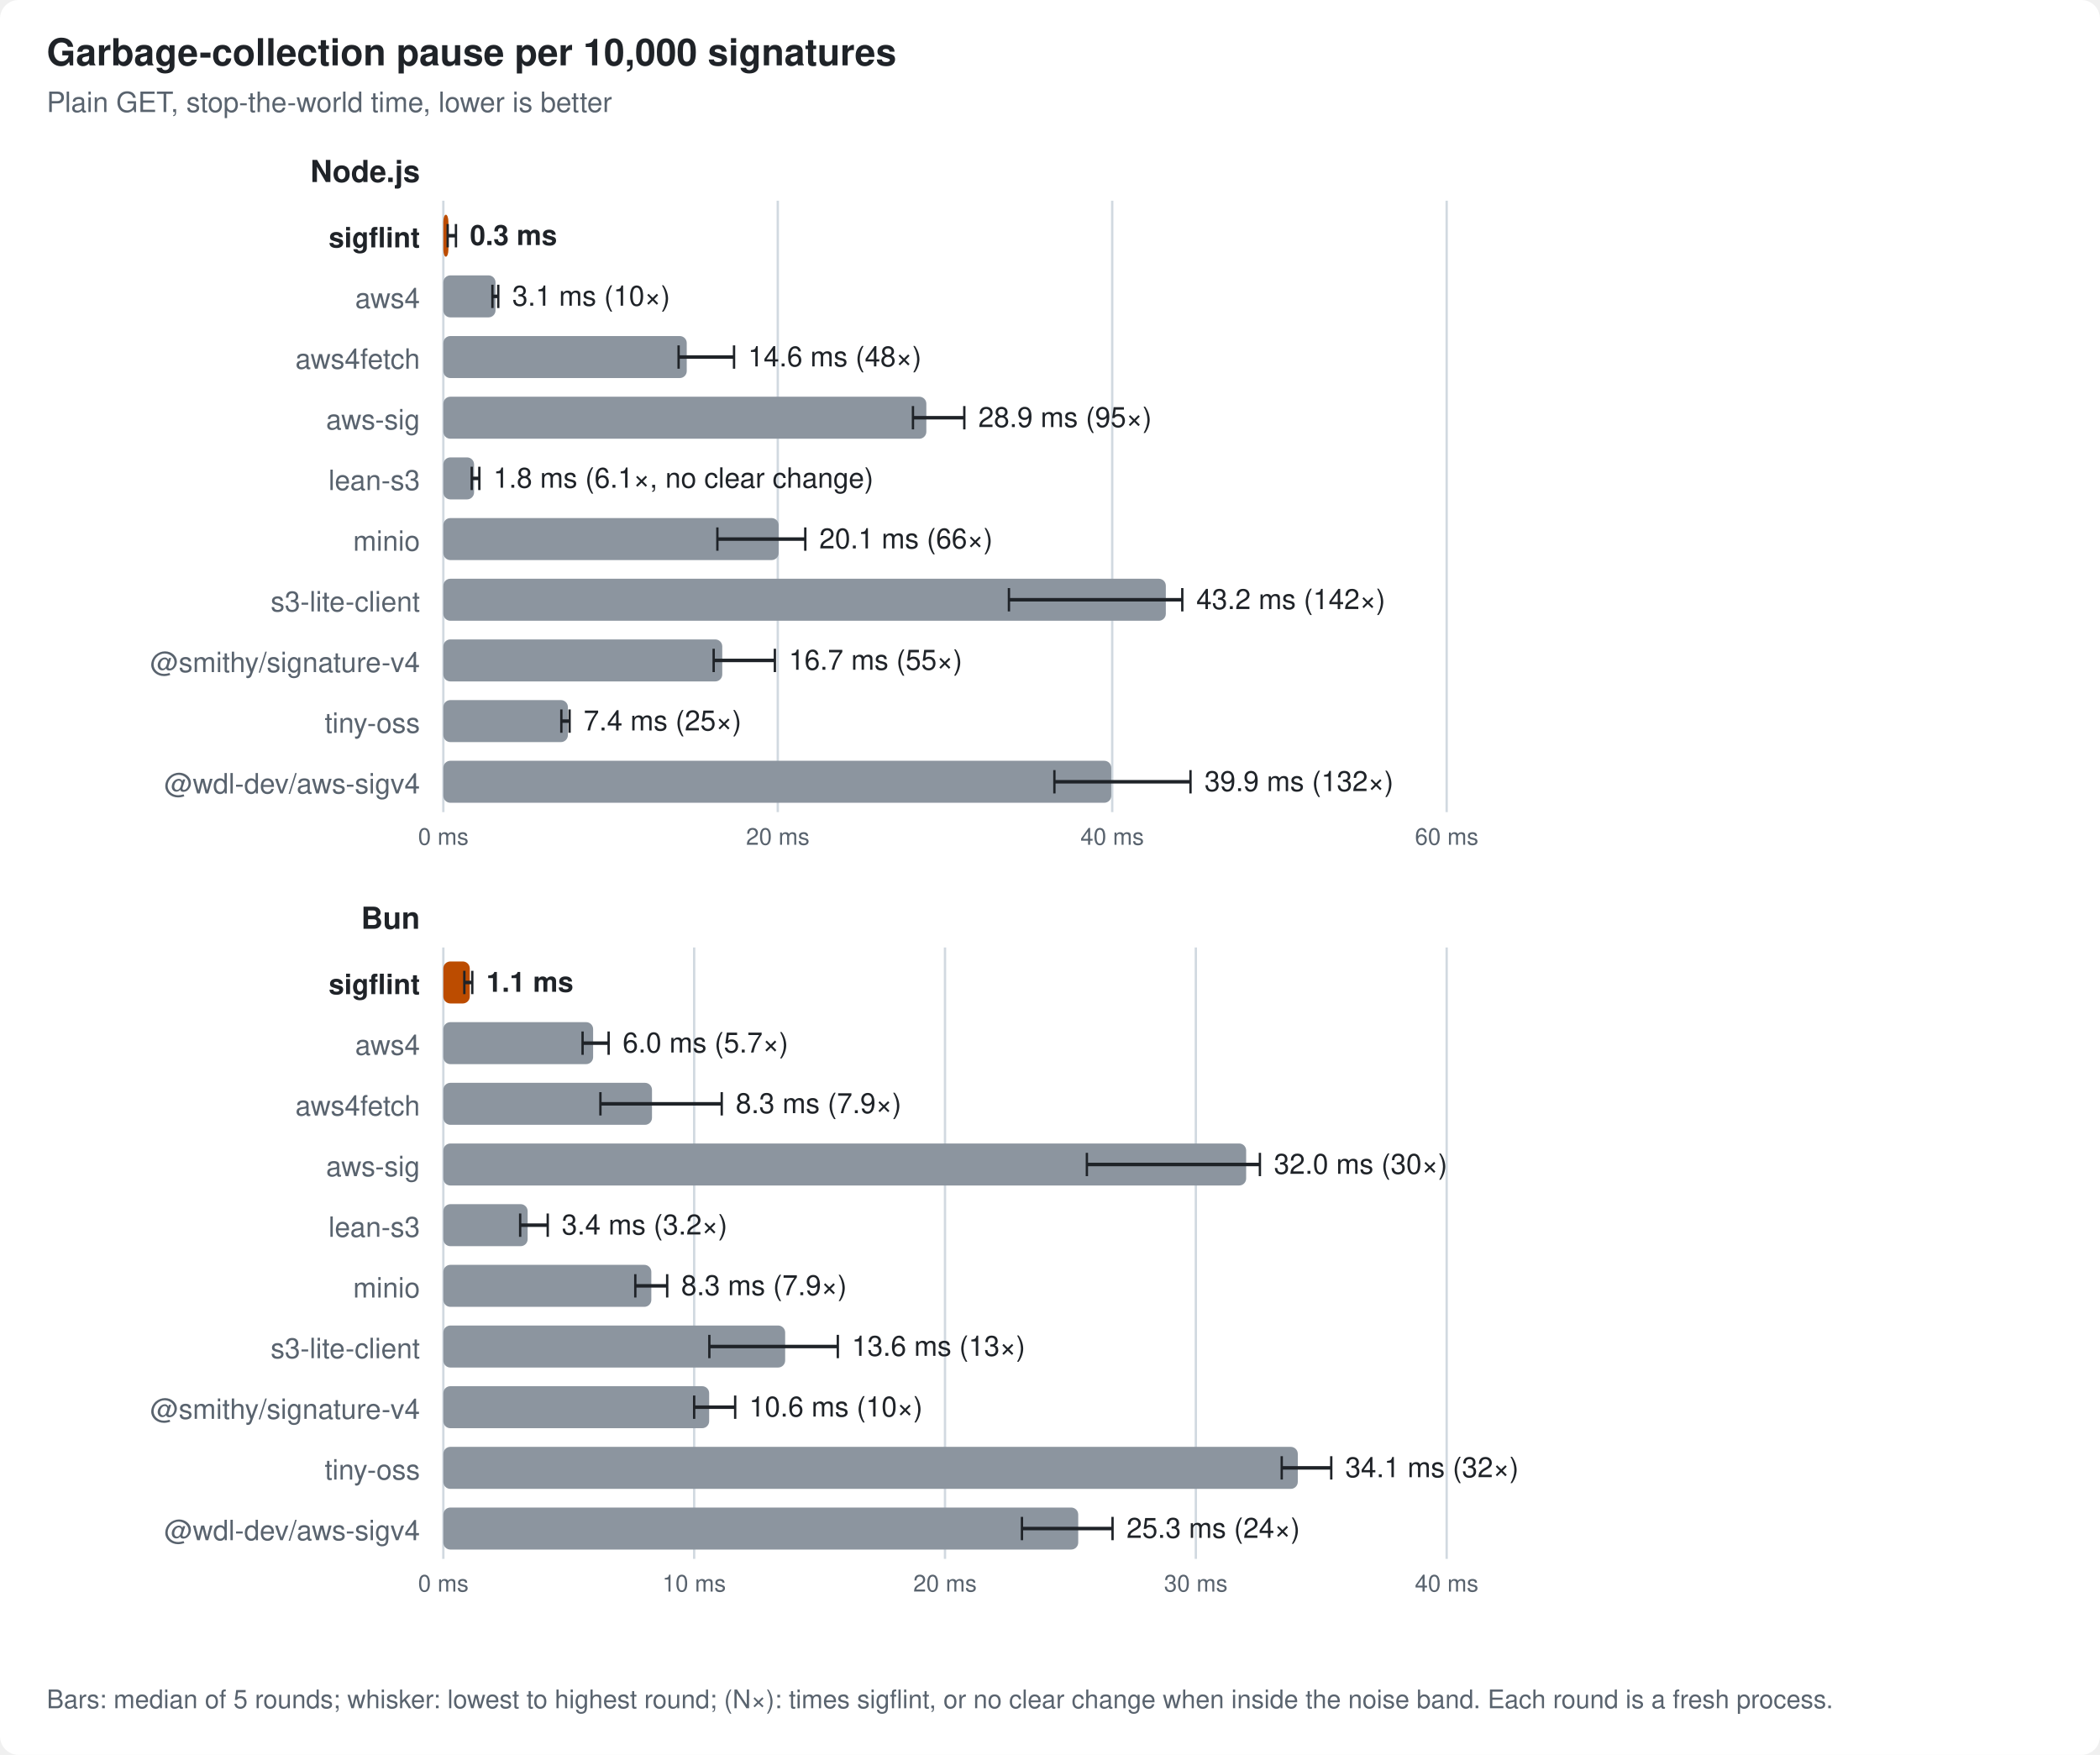
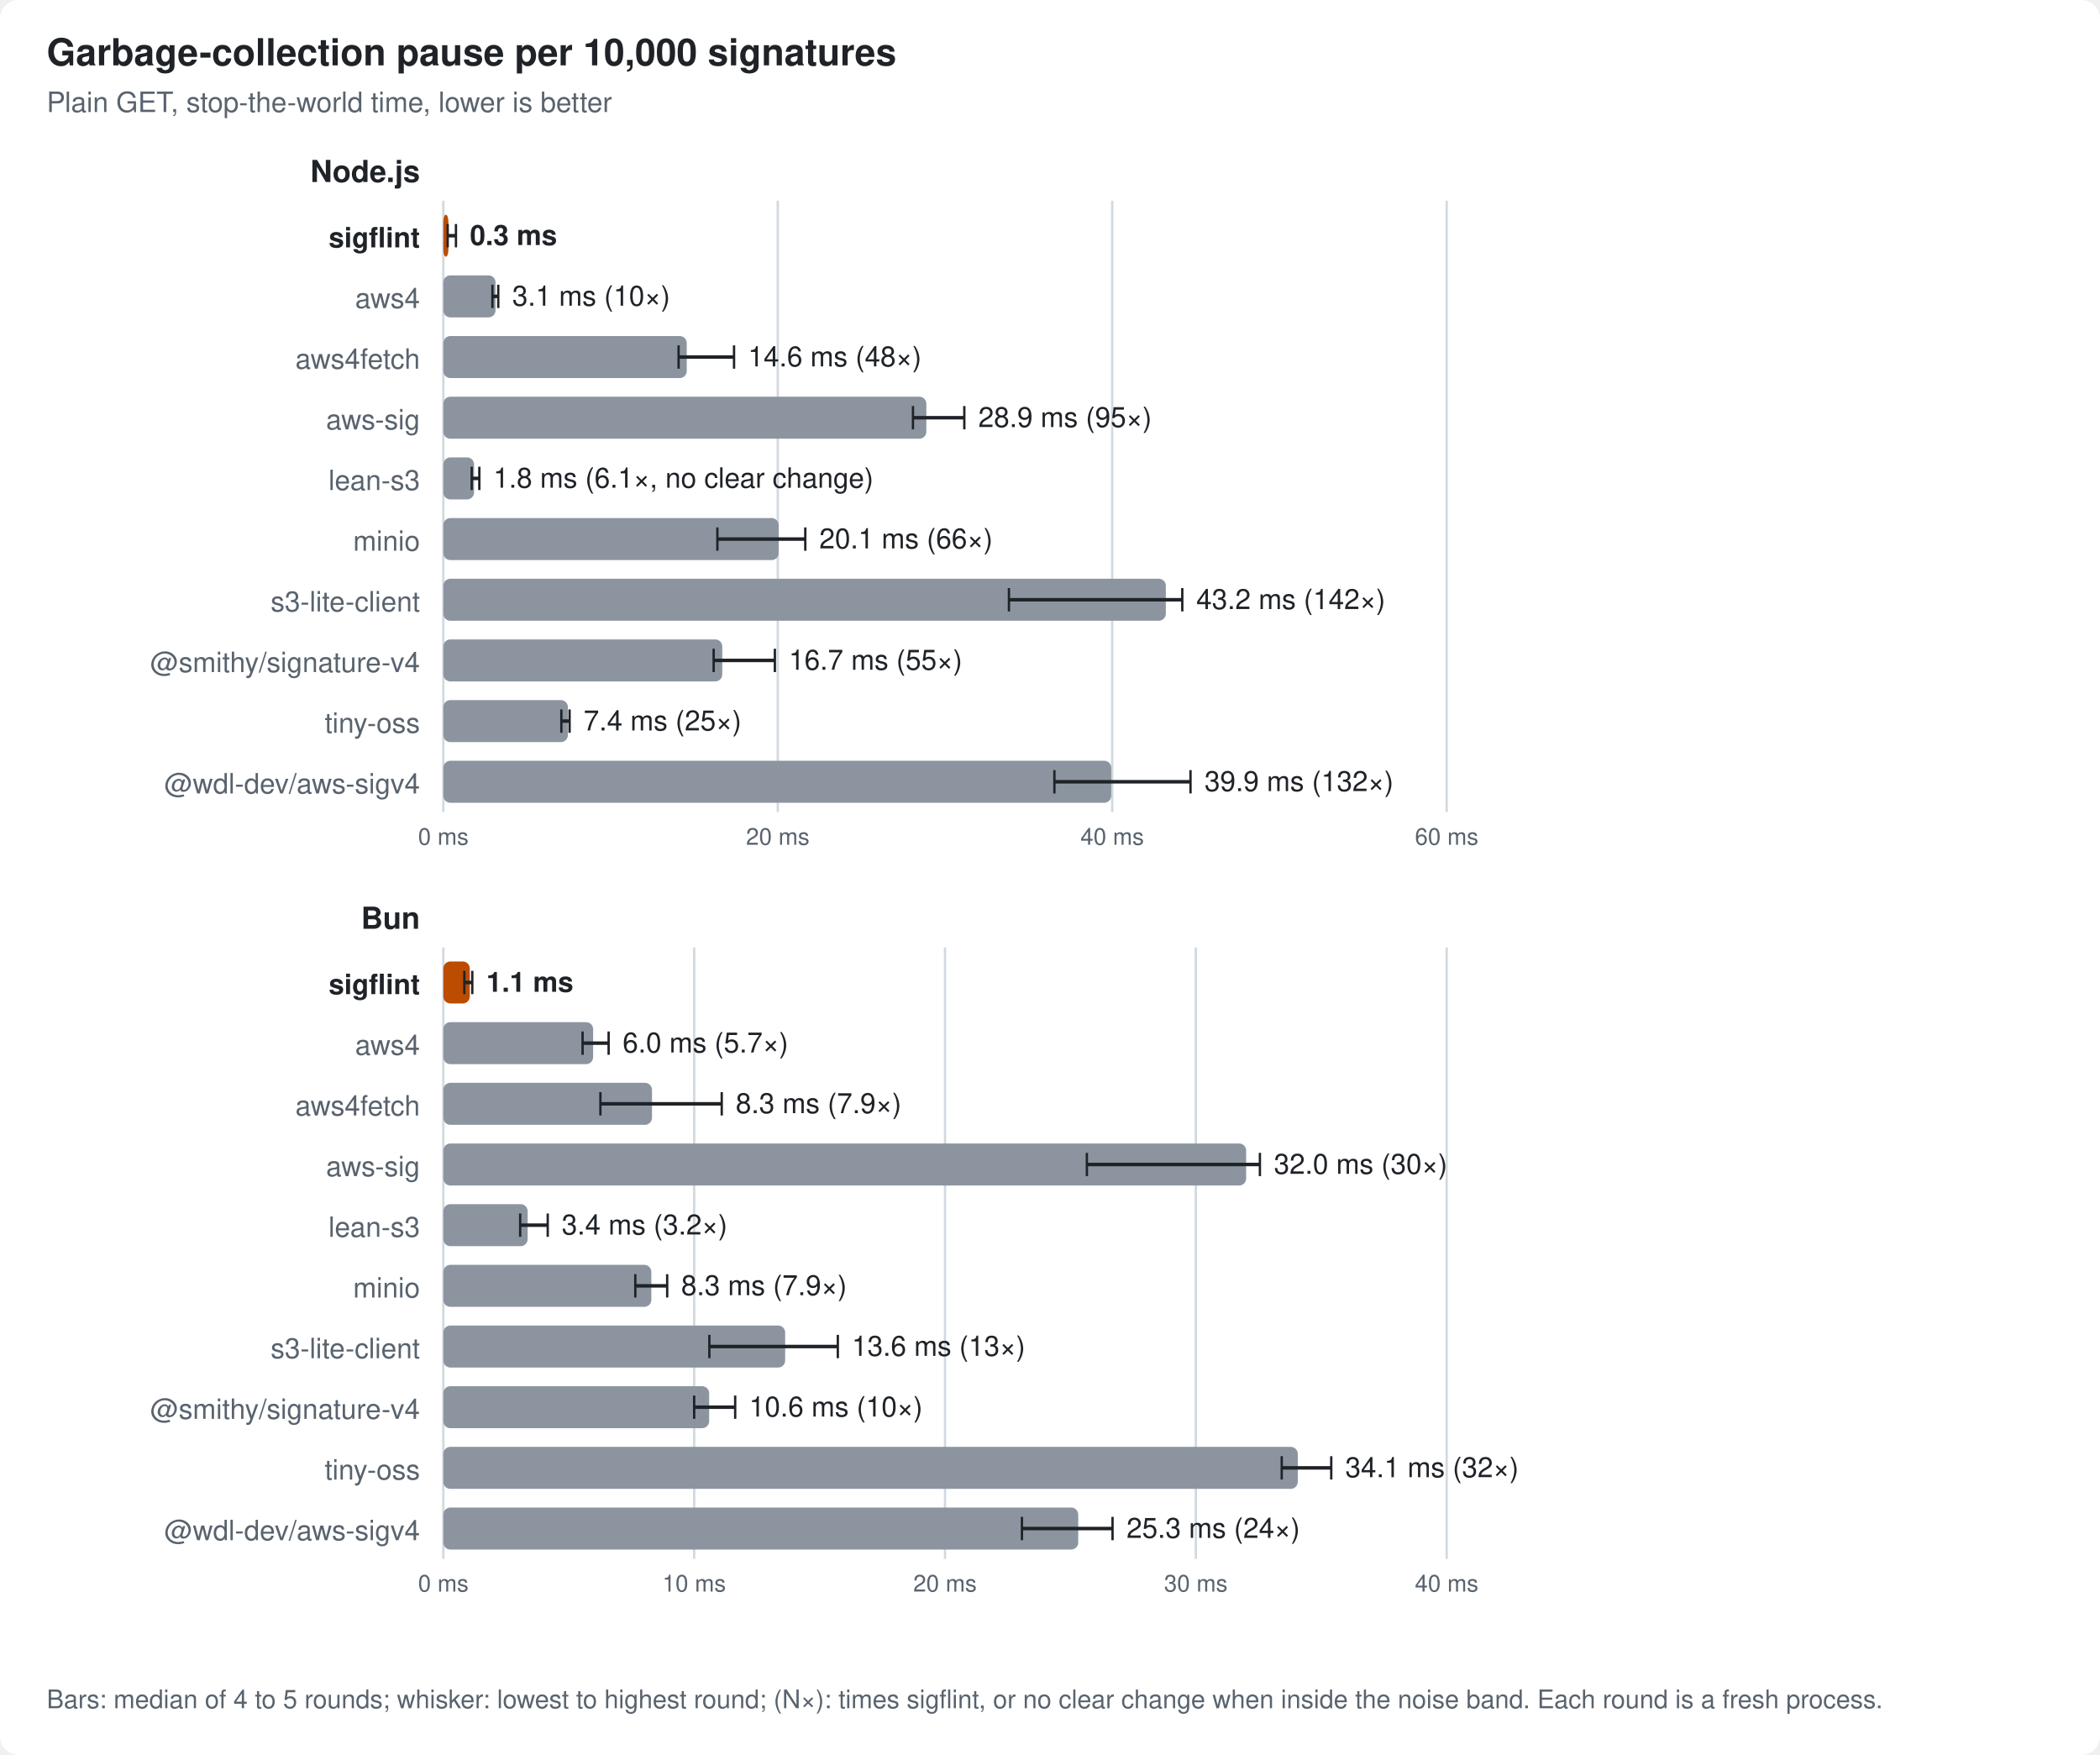
<svg xmlns="http://www.w3.org/2000/svg" width="900" height="752" viewBox="0 0 900 752" role="img" aria-labelledby="t" font-family="-apple-system,BlinkMacSystemFont,'Segoe UI',Helvetica,Arial,sans-serif">
  <rect width="900" height="752" rx="8" fill="#ffffff" />
  <text x="20" y="28" font-size="16" fill="#1f2328" text-anchor="start" font-weight="600">Garbage-collection pause per 10,000 signatures</text>
  <text x="20" y="48" font-size="12" fill="#59636e" text-anchor="start" font-weight="400">Plain GET, stop-the-world time, lower is better</text>
  <text x="180" y="78" font-size="13" fill="#1f2328" text-anchor="end" font-weight="700">Node.js</text>
  <line x1="190" y1="86" x2="190" y2="348" stroke="#d1d9e0" />
  <text x="190" y="362" font-size="10" fill="#59636e" text-anchor="middle" font-weight="400">0 ms</text>
  <line x1="333.333" y1="86" x2="333.333" y2="348" stroke="#d1d9e0" />
  <text x="333.333" y="362" font-size="10" fill="#59636e" text-anchor="middle" font-weight="400">20 ms</text>
  <line x1="476.667" y1="86" x2="476.667" y2="348" stroke="#d1d9e0" />
  <text x="476.667" y="362" font-size="10" fill="#59636e" text-anchor="middle" font-weight="400">40 ms</text>
  <line x1="620" y1="86" x2="620" y2="348" stroke="#d1d9e0" />
  <text x="620" y="362" font-size="10" fill="#59636e" text-anchor="middle" font-weight="400">60 ms</text>
  <text x="180" y="106" font-size="12" fill="#1f2328" text-anchor="end" font-weight="700">sigflint</text>
  <rect x="190" y="92" width="2.176" height="18" rx="3" fill="#bc4c00" />
  <line x1="191.862" y1="101" x2="195.408" y2="101" stroke="#1f2328" stroke-width="1.5" />
  <line x1="191.862" y1="96" x2="191.862" y2="106" stroke="#1f2328" />
  <line x1="195.408" y1="96" x2="195.408" y2="106" stroke="#1f2328" />
  <text x="201.408" y="105" font-size="12" fill="#1f2328" text-anchor="start" font-weight="700">0.3 ms</text>
  <text x="180" y="132" font-size="12" fill="#59636e" text-anchor="end" font-weight="400">aws4</text>
  <rect x="190" y="118" width="22.369" height="18" rx="3" fill="#8c959f" />
  <line x1="211.037" y1="127" x2="213.539" y2="127" stroke="#1f2328" stroke-width="1.5" />
  <line x1="211.037" y1="122" x2="211.037" y2="132" stroke="#1f2328" />
  <line x1="213.539" y1="122" x2="213.539" y2="132" stroke="#1f2328" />
  <text x="219.539" y="131" font-size="12" fill="#1f2328" text-anchor="start" font-weight="400">3.1 ms  (10×)</text>
  <text x="180" y="158" font-size="12" fill="#59636e" text-anchor="end" font-weight="400">aws4fetch</text>
  <rect x="190" y="144" width="104.322" height="18" rx="3" fill="#8c959f" />
  <line x1="290.83" y1="153" x2="314.592" y2="153" stroke="#1f2328" stroke-width="1.5" />
  <line x1="290.83" y1="148" x2="290.83" y2="158" stroke="#1f2328" />
  <line x1="314.592" y1="148" x2="314.592" y2="158" stroke="#1f2328" />
  <text x="320.592" y="157" font-size="12" fill="#1f2328" text-anchor="start" font-weight="400">14.6 ms  (48×)</text>
  <text x="180" y="184" font-size="12" fill="#59636e" text-anchor="end" font-weight="400">aws-sig</text>
  <rect x="190" y="170" width="207.005" height="18" rx="3" fill="#8c959f" />
  <line x1="391.27" y1="179" x2="413.278" y2="179" stroke="#1f2328" stroke-width="1.5" />
  <line x1="391.27" y1="174" x2="391.27" y2="184" stroke="#1f2328" />
  <line x1="413.278" y1="174" x2="413.278" y2="184" stroke="#1f2328" />
  <text x="419.278" y="183" font-size="12" fill="#1f2328" text-anchor="start" font-weight="400">28.9 ms  (95×)</text>
  <text x="180" y="210" font-size="12" fill="#59636e" text-anchor="end" font-weight="400">lean-s3</text>
  <rect x="190" y="196" width="13.177" height="18" rx="3" fill="#8c959f" />
  <line x1="202.159" y1="205" x2="205.431" y2="205" stroke="#1f2328" stroke-width="1.5" />
  <line x1="202.159" y1="200" x2="202.159" y2="210" stroke="#1f2328" />
  <line x1="205.431" y1="200" x2="205.431" y2="210" stroke="#1f2328" />
  <text x="211.431" y="209" font-size="12" fill="#1f2328" text-anchor="start" font-weight="400">1.8 ms  (6.1×, no clear change)</text>
  <text x="180" y="236" font-size="12" fill="#59636e" text-anchor="end" font-weight="400">minio</text>
  <rect x="190" y="222" width="143.703" height="18" rx="3" fill="#8c959f" />
  <line x1="307.449" y1="231" x2="345.125" y2="231" stroke="#1f2328" stroke-width="1.5" />
  <line x1="307.449" y1="226" x2="307.449" y2="236" stroke="#1f2328" />
  <line x1="345.125" y1="226" x2="345.125" y2="236" stroke="#1f2328" />
  <text x="351.125" y="235" font-size="12" fill="#1f2328" text-anchor="start" font-weight="400">20.1 ms  (66×)</text>
  <text x="180" y="262" font-size="12" fill="#59636e" text-anchor="end" font-weight="400">s3-lite-client</text>
  <rect x="190" y="248" width="309.639" height="18" rx="3" fill="#8c959f" />
  <line x1="432.397" y1="257" x2="506.695" y2="257" stroke="#1f2328" stroke-width="1.5" />
  <line x1="432.397" y1="252" x2="432.397" y2="262" stroke="#1f2328" />
  <line x1="506.695" y1="252" x2="506.695" y2="262" stroke="#1f2328" />
  <text x="512.695" y="261" font-size="12" fill="#1f2328" text-anchor="start" font-weight="400">43.2 ms  (142×)</text>
  <text x="180" y="288" font-size="12" fill="#59636e" text-anchor="end" font-weight="400">@smithy/signature-v4</text>
  <rect x="190" y="274" width="119.543" height="18" rx="3" fill="#8c959f" />
  <line x1="305.857" y1="283" x2="332.087" y2="283" stroke="#1f2328" stroke-width="1.5" />
  <line x1="305.857" y1="278" x2="305.857" y2="288" stroke="#1f2328" />
  <line x1="332.087" y1="278" x2="332.087" y2="288" stroke="#1f2328" />
  <text x="338.087" y="287" font-size="12" fill="#1f2328" text-anchor="start" font-weight="400">16.7 ms  (55×)</text>
  <text x="180" y="314" font-size="12" fill="#59636e" text-anchor="end" font-weight="400">tiny-oss</text>
  <rect x="190" y="300" width="53.386" height="18" rx="3" fill="#8c959f" />
  <line x1="240.578" y1="309" x2="244.11" y2="309" stroke="#1f2328" stroke-width="1.5" />
  <line x1="240.578" y1="304" x2="240.578" y2="314" stroke="#1f2328" />
  <line x1="244.11" y1="304" x2="244.11" y2="314" stroke="#1f2328" />
  <text x="250.11" y="313" font-size="12" fill="#1f2328" text-anchor="start" font-weight="400">7.4 ms  (25×)</text>
  <text x="180" y="340" font-size="12" fill="#59636e" text-anchor="end" font-weight="400">@wdl-dev/aws-sigv4</text>
  <rect x="190" y="326" width="286.26" height="18" rx="3" fill="#8c959f" />
  <line x1="451.885" y1="335" x2="510.213" y2="335" stroke="#1f2328" stroke-width="1.5" />
  <line x1="451.885" y1="330" x2="451.885" y2="340" stroke="#1f2328" />
  <line x1="510.213" y1="330" x2="510.213" y2="340" stroke="#1f2328" />
  <text x="516.213" y="339" font-size="12" fill="#1f2328" text-anchor="start" font-weight="400">39.9 ms  (132×)</text>
  <text x="180" y="398" font-size="13" fill="#1f2328" text-anchor="end" font-weight="700">Bun</text>
  <line x1="190" y1="406" x2="190" y2="668" stroke="#d1d9e0" />
  <text x="190" y="682" font-size="10" fill="#59636e" text-anchor="middle" font-weight="400">0 ms</text>
  <line x1="297.5" y1="406" x2="297.5" y2="668" stroke="#d1d9e0" />
  <text x="297.5" y="682" font-size="10" fill="#59636e" text-anchor="middle" font-weight="400">10 ms</text>
  <line x1="405" y1="406" x2="405" y2="668" stroke="#d1d9e0" />
  <text x="405" y="682" font-size="10" fill="#59636e" text-anchor="middle" font-weight="400">20 ms</text>
  <line x1="512.5" y1="406" x2="512.5" y2="668" stroke="#d1d9e0" />
  <text x="512.5" y="682" font-size="10" fill="#59636e" text-anchor="middle" font-weight="400">30 ms</text>
  <line x1="620" y1="406" x2="620" y2="668" stroke="#d1d9e0" />
  <text x="620" y="682" font-size="10" fill="#59636e" text-anchor="middle" font-weight="400">40 ms</text>
  <text x="180" y="426" font-size="12" fill="#1f2328" text-anchor="end" font-weight="700">sigflint</text>
  <rect x="190" y="412" width="11.334" height="18" rx="3" fill="#bc4c00" />
  <line x1="199.002" y1="421" x2="202.41" y2="421" stroke="#1f2328" stroke-width="1.5" />
  <line x1="199.002" y1="416" x2="199.002" y2="426" stroke="#1f2328" />
  <line x1="202.41" y1="416" x2="202.41" y2="426" stroke="#1f2328" />
  <text x="208.41" y="425" font-size="12" fill="#1f2328" text-anchor="start" font-weight="700">1.1 ms</text>
  <text x="180" y="452" font-size="12" fill="#59636e" text-anchor="end" font-weight="400">aws4</text>
  <rect x="190" y="438" width="64.195" height="18" rx="3" fill="#8c959f" />
  <line x1="249.677" y1="447" x2="260.839" y2="447" stroke="#1f2328" stroke-width="1.5" />
  <line x1="249.677" y1="442" x2="249.677" y2="452" stroke="#1f2328" />
  <line x1="260.839" y1="442" x2="260.839" y2="452" stroke="#1f2328" />
  <text x="266.839" y="451" font-size="12" fill="#1f2328" text-anchor="start" font-weight="400">6.0 ms  (5.7×)</text>
  <text x="180" y="478" font-size="12" fill="#59636e" text-anchor="end" font-weight="400">aws4fetch</text>
  <rect x="190" y="464" width="89.427" height="18" rx="3" fill="#8c959f" />
  <line x1="257.323" y1="473" x2="309.314" y2="473" stroke="#1f2328" stroke-width="1.5" />
  <line x1="257.323" y1="468" x2="257.323" y2="478" stroke="#1f2328" />
  <line x1="309.314" y1="468" x2="309.314" y2="478" stroke="#1f2328" />
  <text x="315.314" y="477" font-size="12" fill="#1f2328" text-anchor="start" font-weight="400">8.3 ms  (7.9×)</text>
  <text x="180" y="504" font-size="12" fill="#59636e" text-anchor="end" font-weight="400">aws-sig</text>
  <rect x="190" y="490" width="344.068" height="18" rx="3" fill="#8c959f" />
  <line x1="465.805" y1="499" x2="539.958" y2="499" stroke="#1f2328" stroke-width="1.5" />
  <line x1="465.805" y1="494" x2="465.805" y2="504" stroke="#1f2328" />
  <line x1="539.958" y1="494" x2="539.958" y2="504" stroke="#1f2328" />
  <text x="545.958" y="503" font-size="12" fill="#1f2328" text-anchor="start" font-weight="400">32.0 ms  (30×)</text>
  <text x="180" y="530" font-size="12" fill="#59636e" text-anchor="end" font-weight="400">lean-s3</text>
  <rect x="190" y="516" width="36.133" height="18" rx="3" fill="#8c959f" />
  <line x1="222.927" y1="525" x2="234.74" y2="525" stroke="#1f2328" stroke-width="1.5" />
  <line x1="222.927" y1="520" x2="222.927" y2="530" stroke="#1f2328" />
  <line x1="234.74" y1="520" x2="234.74" y2="530" stroke="#1f2328" />
  <text x="240.74" y="529" font-size="12" fill="#1f2328" text-anchor="start" font-weight="400">3.4 ms  (3.2×)</text>
  <text x="180" y="556" font-size="12" fill="#59636e" text-anchor="end" font-weight="400">minio</text>
  <rect x="190" y="542" width="89.144" height="18" rx="3" fill="#8c959f" />
  <line x1="272.275" y1="551" x2="285.935" y2="551" stroke="#1f2328" stroke-width="1.5" />
  <line x1="272.275" y1="546" x2="272.275" y2="556" stroke="#1f2328" />
  <line x1="285.935" y1="546" x2="285.935" y2="556" stroke="#1f2328" />
  <text x="291.935" y="555" font-size="12" fill="#1f2328" text-anchor="start" font-weight="400">8.3 ms  (7.9×)</text>
  <text x="180" y="582" font-size="12" fill="#59636e" text-anchor="end" font-weight="400">s3-lite-client</text>
  <rect x="190" y="568" width="146.499" height="18" rx="3" fill="#8c959f" />
  <line x1="304.007" y1="577" x2="359.066" y2="577" stroke="#1f2328" stroke-width="1.5" />
  <line x1="304.007" y1="572" x2="304.007" y2="582" stroke="#1f2328" />
  <line x1="359.066" y1="572" x2="359.066" y2="582" stroke="#1f2328" />
  <text x="365.066" y="581" font-size="12" fill="#1f2328" text-anchor="start" font-weight="400">13.6 ms  (13×)</text>
  <text x="180" y="608" font-size="12" fill="#59636e" text-anchor="end" font-weight="400">@smithy/signature-v4</text>
  <rect x="190" y="594" width="113.925" height="18" rx="3" fill="#8c959f" />
  <line x1="297.497" y1="603" x2="315.075" y2="603" stroke="#1f2328" stroke-width="1.5" />
  <line x1="297.497" y1="598" x2="297.497" y2="608" stroke="#1f2328" />
  <line x1="315.075" y1="598" x2="315.075" y2="608" stroke="#1f2328" />
  <text x="321.075" y="607" font-size="12" fill="#1f2328" text-anchor="start" font-weight="400">10.6 ms  (10×)</text>
  <text x="180" y="634" font-size="12" fill="#59636e" text-anchor="end" font-weight="400">tiny-oss</text>
  <rect x="190" y="620" width="366.198" height="18" rx="3" fill="#8c959f" />
  <line x1="549.31" y1="629" x2="570.536" y2="629" stroke="#1f2328" stroke-width="1.5" />
  <line x1="549.31" y1="624" x2="549.31" y2="634" stroke="#1f2328" />
  <line x1="570.536" y1="624" x2="570.536" y2="634" stroke="#1f2328" />
  <text x="576.536" y="633" font-size="12" fill="#1f2328" text-anchor="start" font-weight="400">34.1 ms  (32×)</text>
  <text x="180" y="660" font-size="12" fill="#59636e" text-anchor="end" font-weight="400">@wdl-dev/aws-sigv4</text>
  <rect x="190" y="646" width="272.096" height="18" rx="3" fill="#8c959f" />
  <line x1="437.973" y1="655" x2="476.8" y2="655" stroke="#1f2328" stroke-width="1.5" />
  <line x1="437.973" y1="650" x2="437.973" y2="660" stroke="#1f2328" />
  <line x1="476.8" y1="650" x2="476.8" y2="660" stroke="#1f2328" />
  <text x="482.8" y="659" font-size="12" fill="#1f2328" text-anchor="start" font-weight="400">25.3 ms  (24×)</text>
-   <text x="20" y="732" font-size="11" fill="#59636e" text-anchor="start" font-weight="400">Bars: median of 5 rounds; whisker: lowest to highest round; (N×): times sigflint, or no clear change when inside the noise band. Each round is a fresh process.</text>
+   <text x="20" y="732" font-size="11" fill="#59636e" text-anchor="start" font-weight="400">Bars: median of 4 to 5 rounds; whisker: lowest to highest round; (N×): times sigflint, or no clear change when inside the noise band. Each round is a fresh process.</text>
</svg>
